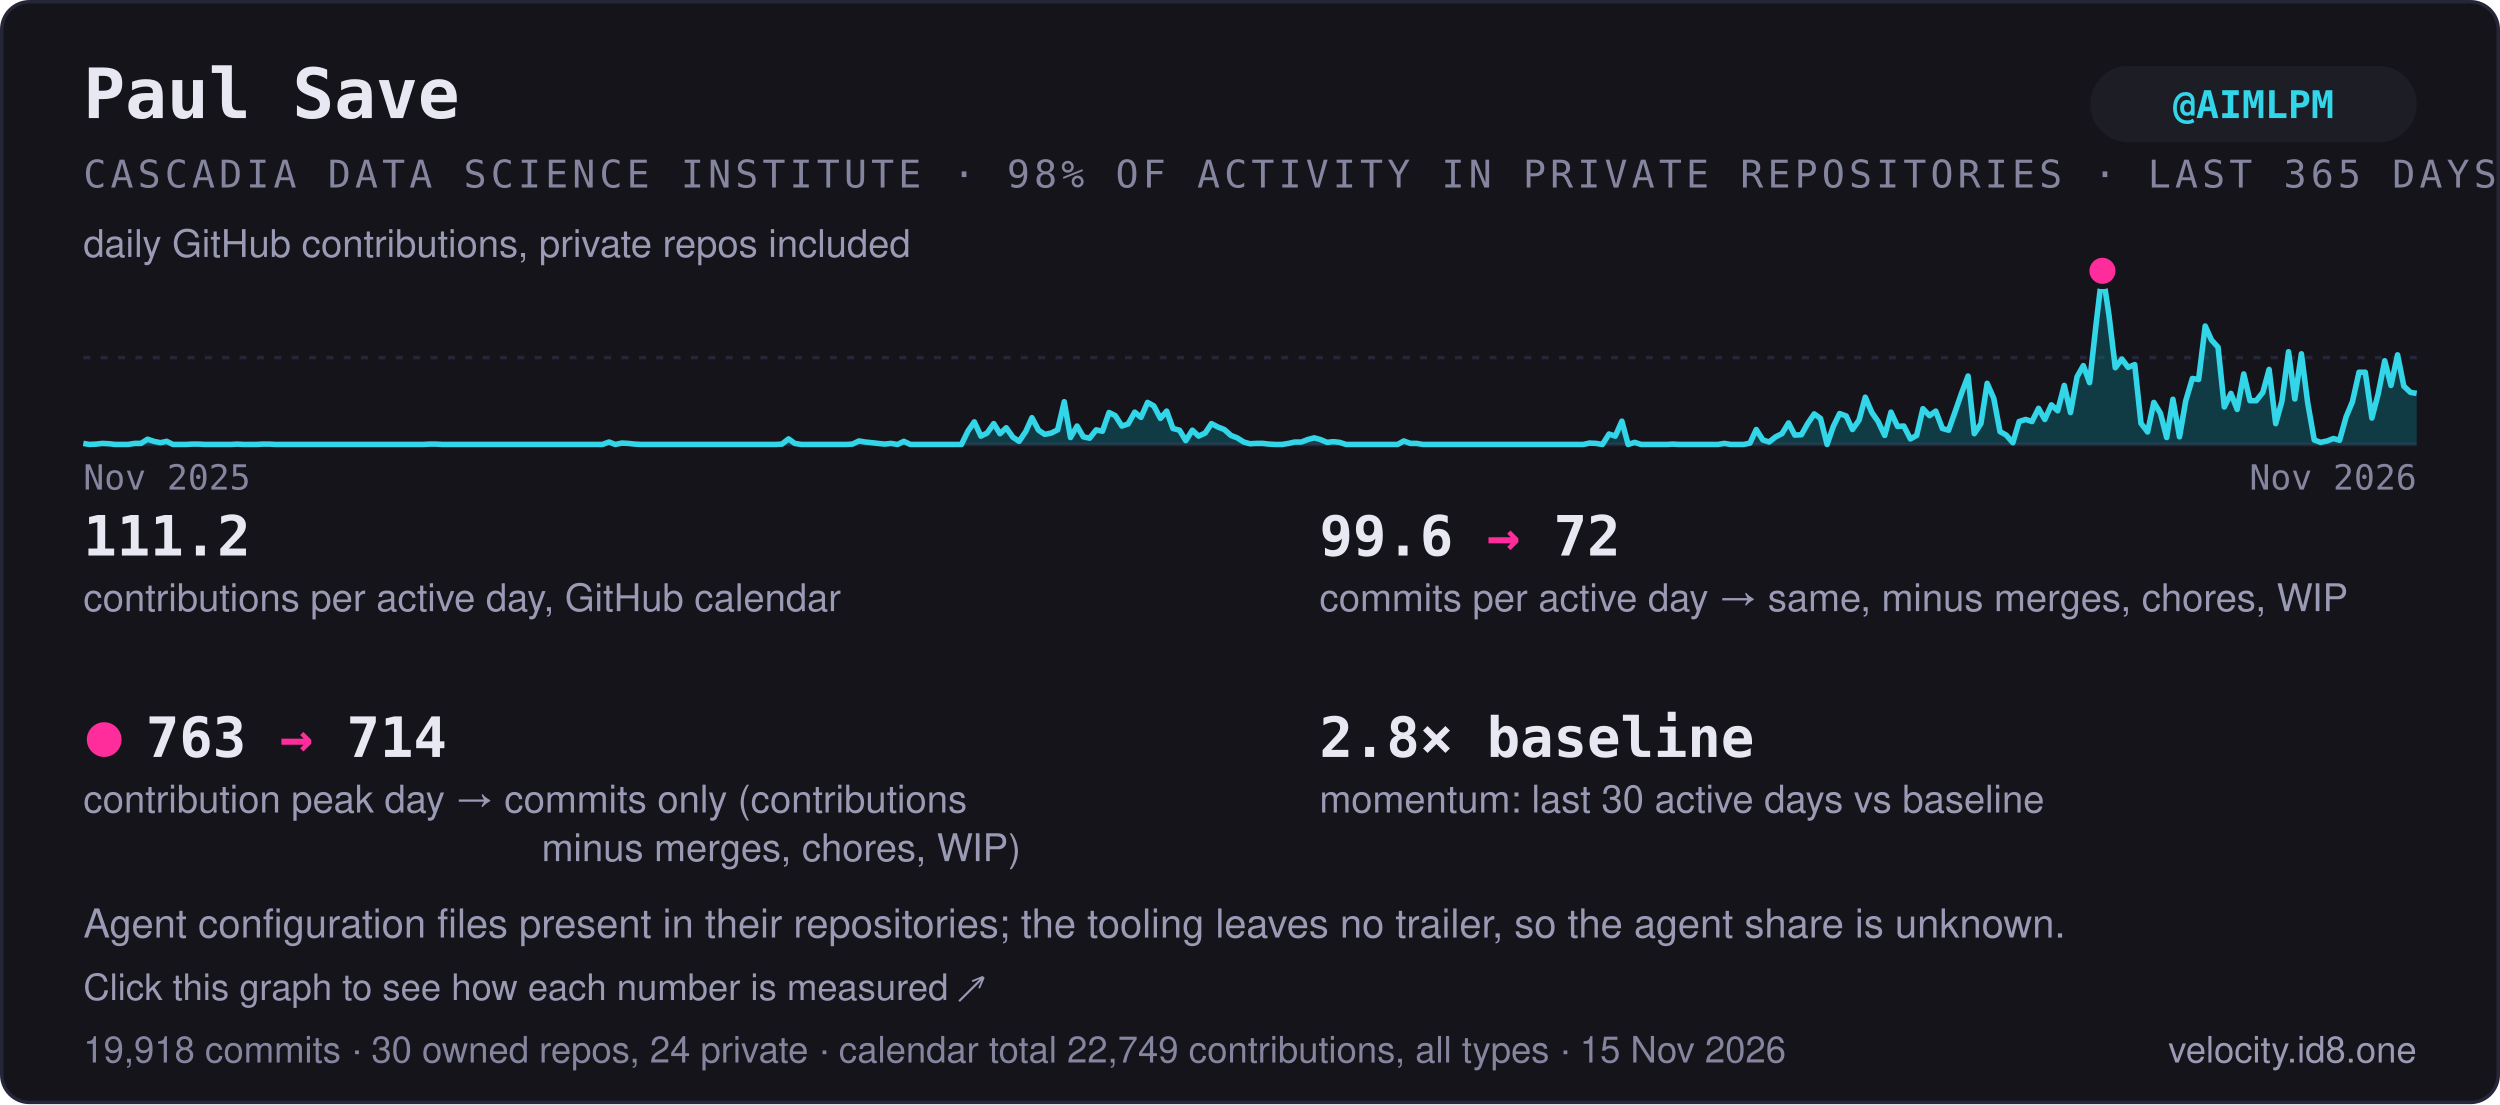
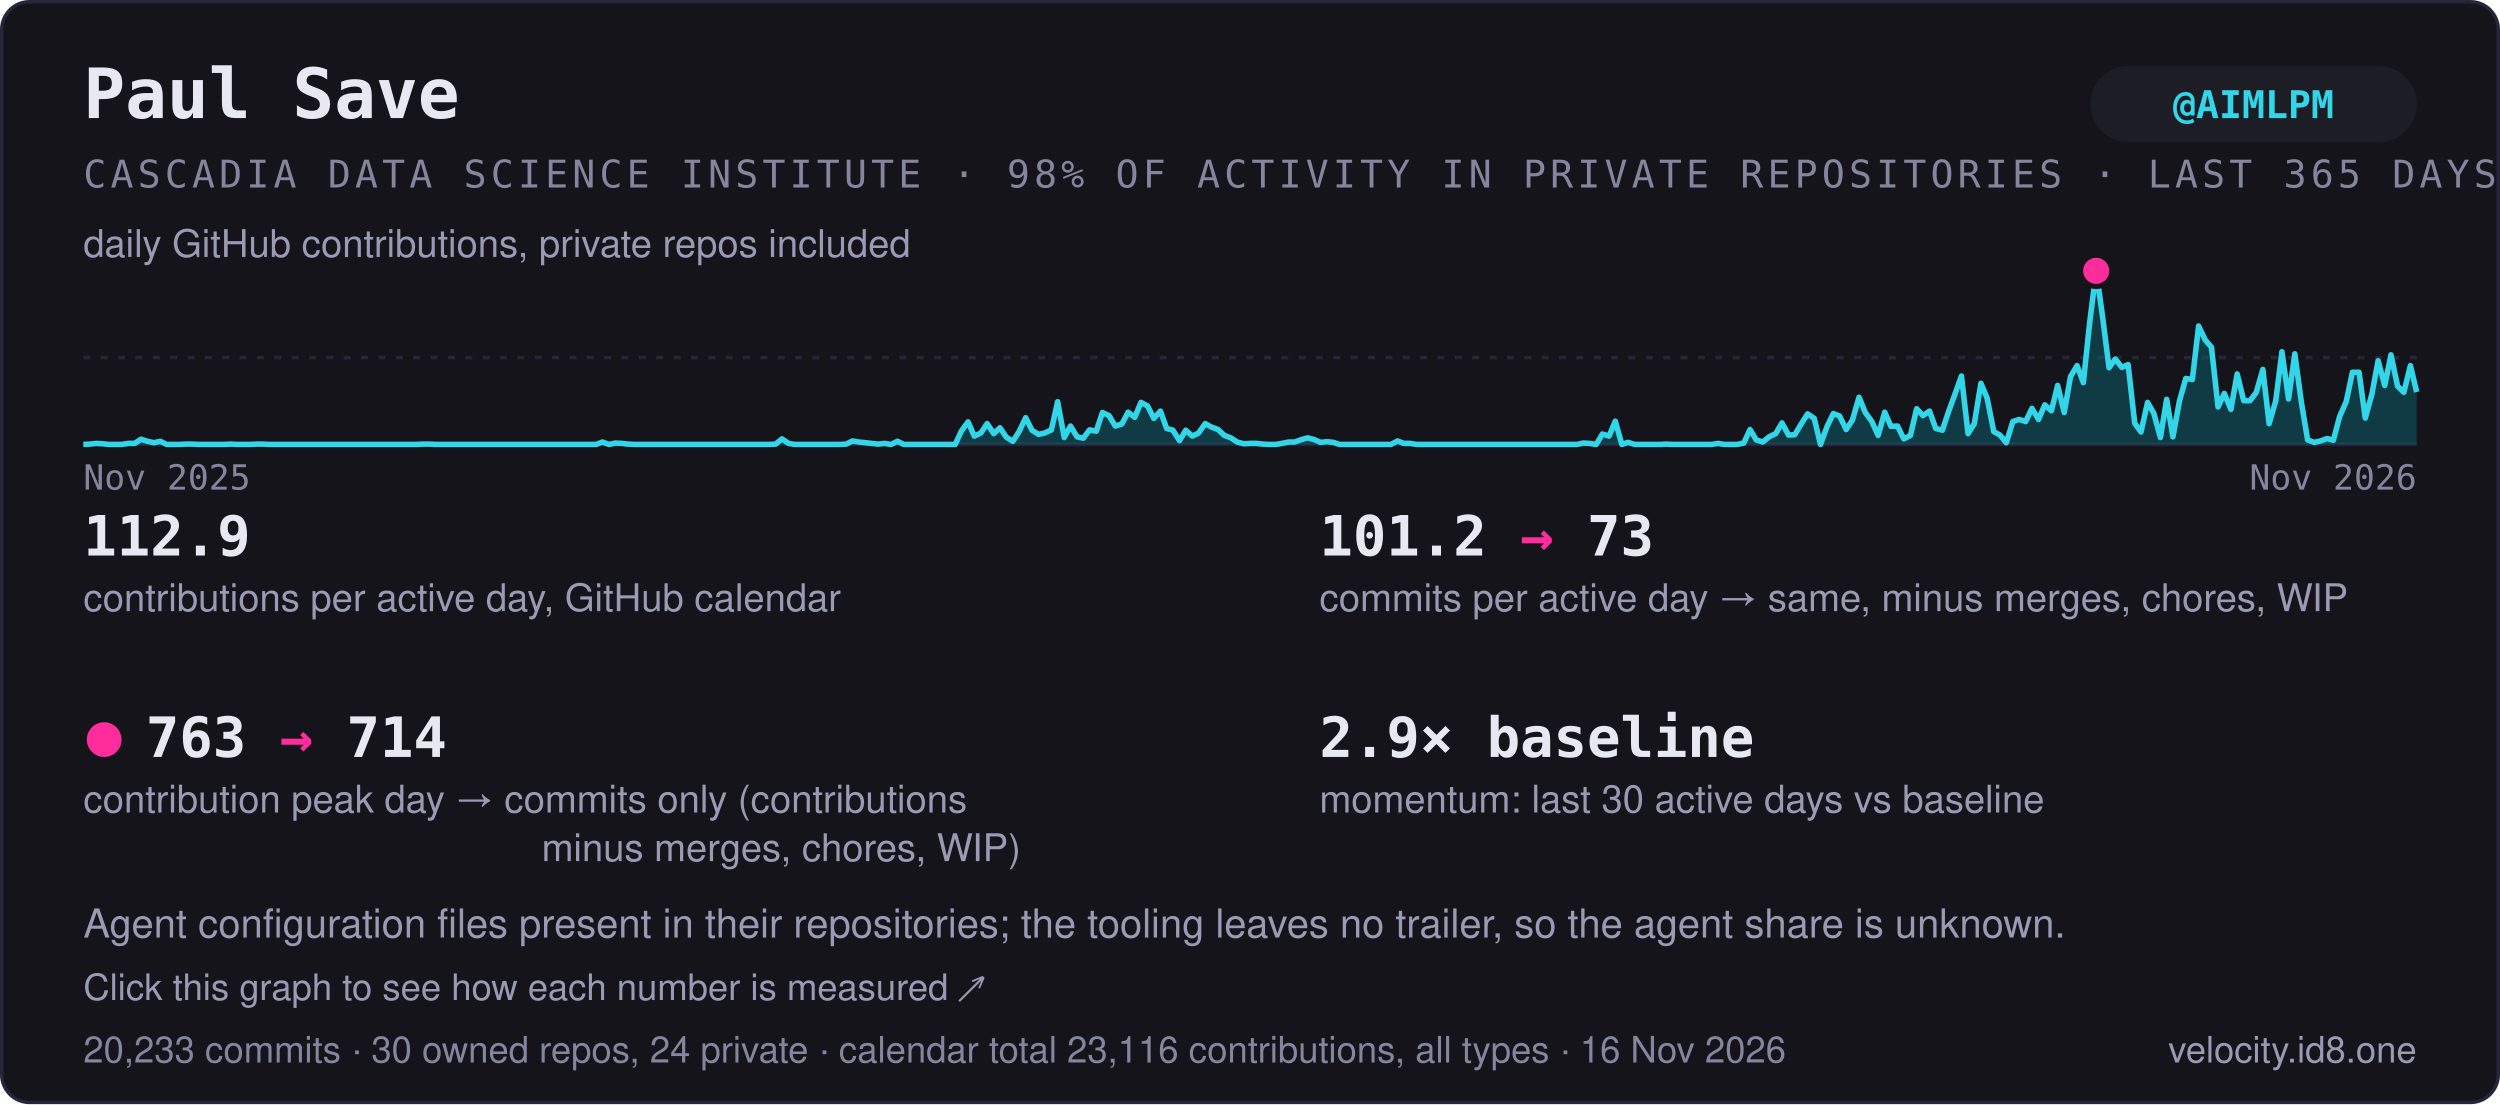
<svg xmlns="http://www.w3.org/2000/svg" width="720" height="318" viewBox="0 0 720 318" role="img" aria-label="Paul Save: Velocity Graph">
  <rect x="0.5" y="0.5" width="719" height="317" rx="8" fill="#14141A" stroke="#26263A" />
  <text x="24" y="34" font-family="Departure Mono, JetBrains Mono, ui-monospace, Menlo, monospace" font-size="20" font-weight="700" fill="#E8E8F2">Paul Save</text>
  <text x="24" y="54" font-family="Departure Mono, JetBrains Mono, ui-monospace, Menlo, monospace" font-size="11" letter-spacing="1.2" fill="#8585A0">CASCADIA DATA SCIENCE INSTITUTE · 98% OF ACTIVITY IN PRIVATE REPOSITORIES · LAST 365 DAYS</text>
  <rect x="602" y="19" width="94" height="22" rx="11" fill="#1D1D26" />
  <text x="649" y="34" text-anchor="middle" font-family="Departure Mono, JetBrains Mono, ui-monospace, Menlo, monospace" font-size="11" font-weight="600" fill="#33D6E8">@AIMLPM</text>
  <line x1="24" x2="696" y1="128" y2="128" stroke="#26263A" />
  <line x1="24" x2="696" y1="103.0" y2="103.0" stroke="#26263A" stroke-dasharray="2 3" />
-   <path d="M24.0,127.7 L25.8,128.0 L27.7,127.9 L29.5,127.7 L31.4,127.8 L33.2,128.0 L35.1,128.0 L36.9,128.0 L38.8,127.7 L40.6,127.7 L42.5,126.5 L44.3,127.1 L46.2,127.5 L48.0,127.1 L49.8,128.0 L51.7,128.0 L53.5,128.0 L55.4,127.9 L57.2,127.9 L59.1,128.0 L60.9,128.0 L62.8,128.0 L64.6,128.0 L66.5,128.0 L68.3,127.9 L70.2,128.0 L72.0,128.0 L73.8,128.0 L75.7,127.9 L77.5,127.9 L79.4,128.0 L81.2,128.0 L83.1,128.0 L84.9,128.0 L86.8,128.0 L88.6,128.0 L90.5,128.0 L92.3,128.0 L94.2,128.0 L96.0,128.0 L97.8,128.0 L99.7,128.0 L101.5,128.0 L103.4,128.0 L105.2,128.0 L107.1,128.0 L108.9,128.0 L110.8,128.0 L112.6,128.0 L114.5,128.0 L116.3,128.0 L118.2,128.0 L120.0,128.0 L121.8,128.0 L123.7,127.9 L125.5,127.9 L127.4,128.0 L129.2,128.0 L131.1,128.0 L132.9,128.0 L134.8,128.0 L136.6,128.0 L138.5,128.0 L140.3,128.0 L142.2,128.0 L144.0,128.0 L145.8,128.0 L147.7,128.0 L149.5,128.0 L151.4,128.0 L153.2,128.0 L155.1,128.0 L156.9,128.0 L158.8,128.0 L160.6,128.0 L162.5,128.0 L164.3,128.0 L166.2,128.0 L168.0,128.0 L169.8,128.0 L171.7,128.0 L173.5,128.0 L175.4,127.3 L177.2,128.0 L179.1,127.6 L180.9,127.7 L182.8,127.9 L184.6,128.0 L186.5,128.0 L188.3,128.0 L190.2,128.0 L192.0,128.0 L193.8,128.0 L195.7,128.0 L197.5,128.0 L199.4,128.0 L201.2,128.0 L203.1,128.0 L204.9,128.0 L206.8,128.0 L208.6,128.0 L210.5,128.0 L212.3,128.0 L214.2,128.0 L216.0,128.0 L217.8,128.0 L219.7,128.0 L221.5,128.0 L223.4,128.0 L225.2,127.9 L227.1,126.4 L228.9,127.7 L230.8,128.0 L232.6,128.0 L234.5,128.0 L236.3,128.0 L238.2,128.0 L240.0,128.0 L241.8,128.0 L243.7,128.0 L245.5,127.9 L247.4,127.0 L249.2,127.3 L251.1,127.5 L252.9,127.7 L254.8,127.9 L256.6,127.7 L258.5,128.0 L260.3,127.1 L262.2,128.0 L264.0,128.0 L265.8,128.0 L267.7,128.0 L269.5,128.0 L271.4,128.0 L273.2,128.0 L275.1,128.0 L276.9,128.0 L278.8,124.1 L280.6,121.5 L282.5,125.6 L284.3,124.7 L286.2,122.0 L288.0,124.9 L289.8,123.2 L291.7,125.9 L293.5,127.1 L295.4,124.3 L297.2,120.3 L299.1,123.9 L300.9,125.1 L302.8,124.7 L304.6,123.8 L306.5,115.7 L308.3,126.0 L310.2,122.7 L312.0,125.8 L313.8,126.2 L315.7,123.8 L317.5,124.2 L319.4,118.8 L321.2,119.7 L323.1,122.7 L324.9,122.1 L326.8,118.7 L328.6,120.2 L330.5,115.9 L332.3,116.9 L334.2,120.5 L336.0,118.4 L337.8,123.4 L339.7,123.9 L341.5,126.9 L343.4,123.9 L345.2,125.6 L347.1,124.7 L348.9,122.0 L350.8,123.0 L352.6,123.7 L354.5,125.4 L356.3,126.1 L358.2,127.3 L360.0,127.8 L361.8,127.7 L363.7,127.7 L365.5,127.9 L367.4,128.0 L369.2,128.0 L371.1,127.7 L372.9,127.3 L374.8,127.3 L376.6,126.6 L378.5,126.1 L380.3,126.6 L382.2,127.4 L384.0,127.2 L385.8,127.4 L387.7,128.0 L389.5,128.0 L391.4,128.0 L393.2,128.0 L395.1,128.0 L396.9,128.0 L398.8,128.0 L400.6,128.0 L402.5,128.0 L404.3,127.0 L406.2,127.7 L408.0,127.7 L409.8,128.0 L411.7,128.0 L413.5,128.0 L415.4,128.0 L417.2,128.0 L419.1,128.0 L420.9,128.0 L422.8,128.0 L424.6,128.0 L426.5,128.0 L428.3,128.0 L430.2,128.0 L432.0,128.0 L433.8,128.0 L435.7,128.0 L437.5,128.0 L439.4,128.0 L441.2,128.0 L443.1,128.0 L444.9,128.0 L446.8,128.0 L448.6,128.0 L450.5,128.0 L452.3,128.0 L454.2,128.0 L456.0,128.0 L457.8,127.6 L459.7,127.7 L461.5,128.0 L463.4,125.0 L465.2,125.6 L467.1,121.3 L468.9,128.0 L470.8,127.4 L472.6,128.0 L474.5,128.0 L476.3,128.0 L478.2,128.0 L480.0,128.0 L481.8,127.9 L483.7,128.0 L485.5,128.0 L487.4,128.0 L489.2,128.0 L491.1,128.0 L492.9,128.0 L494.8,128.0 L496.6,127.7 L498.5,128.0 L500.3,128.0 L502.2,128.0 L504.0,127.6 L505.8,123.7 L507.7,126.7 L509.5,127.3 L511.4,125.8 L513.2,124.9 L515.1,121.8 L516.9,125.3 L518.8,125.2 L520.6,122.0 L522.5,119.2 L524.3,120.5 L526.2,128.0 L528.0,122.8 L529.8,119.1 L531.7,119.8 L533.5,123.7 L535.4,121.0 L537.2,114.4 L539.1,118.8 L540.9,121.4 L542.8,125.4 L544.6,118.7 L546.5,122.8 L548.3,122.7 L550.2,126.4 L552.0,125.4 L553.8,117.7 L555.7,119.7 L557.5,118.4 L559.4,123.4 L561.2,123.9 L563.1,118.5 L564.9,113.3 L566.8,108.3 L568.6,124.9 L570.5,122.0 L572.3,110.4 L574.2,114.7 L576.0,124.3 L577.8,125.3 L579.7,127.5 L581.5,121.4 L583.4,120.8 L585.2,121.4 L587.1,117.6 L588.9,120.8 L590.8,116.6 L592.6,118.3 L594.5,111.0 L596.3,118.8 L598.2,108.5 L600.0,105.3 L601.8,110.2 L603.7,93.1 L605.5,78.0 L607.4,90.9 L609.2,105.9 L611.1,103.4 L612.9,105.8 L614.8,105.0 L616.6,121.9 L618.5,124.4 L620.3,115.9 L622.2,119.0 L624.0,126.0 L625.8,115.0 L627.7,125.8 L629.5,115.4 L631.4,109.0 L633.2,109.3 L635.1,93.9 L636.9,97.9 L638.8,100.0 L640.6,117.2 L642.5,113.3 L644.3,117.9 L646.2,107.7 L648.0,115.4 L649.8,115.4 L651.7,113.0 L653.5,106.4 L655.4,122.0 L657.2,115.5 L659.1,101.3 L660.9,114.9 L662.8,101.9 L664.6,115.9 L666.5,126.7 L668.3,127.4 L670.2,127.0 L672.0,126.3 L673.8,126.8 L675.7,120.0 L677.5,115.7 L679.4,107.2 L681.2,107.2 L683.1,120.4 L684.9,113.5 L686.8,103.9 L688.6,111.0 L690.5,102.2 L692.3,111.2 L694.2,113.0 L696.0,113.3 L696.0,128 L24,128 Z" fill="#0F6B78" fill-opacity="0.45" />
-   <path d="M24.0,127.7 L25.8,128.0 L27.7,127.9 L29.5,127.7 L31.4,127.8 L33.2,128.0 L35.1,128.0 L36.9,128.0 L38.8,127.7 L40.6,127.7 L42.5,126.5 L44.3,127.1 L46.2,127.5 L48.0,127.1 L49.8,128.0 L51.7,128.0 L53.5,128.0 L55.4,127.9 L57.2,127.9 L59.1,128.0 L60.9,128.0 L62.8,128.0 L64.6,128.0 L66.5,128.0 L68.3,127.9 L70.2,128.0 L72.0,128.0 L73.8,128.0 L75.7,127.9 L77.5,127.9 L79.4,128.0 L81.2,128.0 L83.1,128.0 L84.9,128.0 L86.8,128.0 L88.6,128.0 L90.5,128.0 L92.3,128.0 L94.2,128.0 L96.0,128.0 L97.8,128.0 L99.7,128.0 L101.5,128.0 L103.4,128.0 L105.2,128.0 L107.1,128.0 L108.9,128.0 L110.8,128.0 L112.6,128.0 L114.5,128.0 L116.3,128.0 L118.2,128.0 L120.0,128.0 L121.8,128.0 L123.7,127.9 L125.5,127.9 L127.4,128.0 L129.2,128.0 L131.1,128.0 L132.9,128.0 L134.8,128.0 L136.6,128.0 L138.5,128.0 L140.3,128.0 L142.2,128.0 L144.0,128.0 L145.8,128.0 L147.7,128.0 L149.5,128.0 L151.4,128.0 L153.2,128.0 L155.1,128.0 L156.9,128.0 L158.8,128.0 L160.6,128.0 L162.5,128.0 L164.3,128.0 L166.2,128.0 L168.0,128.0 L169.8,128.0 L171.7,128.0 L173.5,128.0 L175.4,127.3 L177.2,128.0 L179.1,127.6 L180.9,127.7 L182.8,127.9 L184.6,128.0 L186.5,128.0 L188.3,128.0 L190.2,128.0 L192.0,128.0 L193.8,128.0 L195.7,128.0 L197.5,128.0 L199.4,128.0 L201.2,128.0 L203.1,128.0 L204.9,128.0 L206.8,128.0 L208.6,128.0 L210.5,128.0 L212.3,128.0 L214.2,128.0 L216.0,128.0 L217.8,128.0 L219.7,128.0 L221.5,128.0 L223.4,128.0 L225.2,127.9 L227.1,126.4 L228.9,127.7 L230.8,128.0 L232.6,128.0 L234.5,128.0 L236.3,128.0 L238.2,128.0 L240.0,128.0 L241.8,128.0 L243.7,128.0 L245.5,127.9 L247.4,127.0 L249.2,127.3 L251.1,127.5 L252.9,127.7 L254.8,127.9 L256.6,127.7 L258.5,128.0 L260.3,127.1 L262.2,128.0 L264.0,128.0 L265.8,128.0 L267.7,128.0 L269.5,128.0 L271.4,128.0 L273.2,128.0 L275.1,128.0 L276.9,128.0 L278.8,124.1 L280.6,121.5 L282.5,125.6 L284.3,124.7 L286.2,122.0 L288.0,124.9 L289.8,123.2 L291.7,125.9 L293.5,127.1 L295.4,124.3 L297.2,120.3 L299.1,123.9 L300.9,125.1 L302.8,124.7 L304.6,123.8 L306.5,115.7 L308.3,126.0 L310.2,122.7 L312.0,125.8 L313.8,126.2 L315.7,123.8 L317.5,124.2 L319.4,118.8 L321.2,119.7 L323.1,122.7 L324.9,122.1 L326.8,118.7 L328.6,120.2 L330.5,115.9 L332.3,116.9 L334.2,120.5 L336.0,118.4 L337.8,123.4 L339.7,123.9 L341.5,126.9 L343.4,123.9 L345.2,125.6 L347.1,124.7 L348.9,122.0 L350.8,123.0 L352.6,123.7 L354.5,125.4 L356.3,126.1 L358.2,127.3 L360.0,127.8 L361.8,127.7 L363.7,127.7 L365.5,127.9 L367.4,128.0 L369.2,128.0 L371.1,127.7 L372.9,127.3 L374.8,127.3 L376.6,126.6 L378.5,126.1 L380.3,126.6 L382.2,127.4 L384.0,127.2 L385.8,127.4 L387.7,128.0 L389.5,128.0 L391.4,128.0 L393.2,128.0 L395.1,128.0 L396.9,128.0 L398.8,128.0 L400.6,128.0 L402.5,128.0 L404.3,127.0 L406.2,127.7 L408.0,127.7 L409.8,128.0 L411.7,128.0 L413.5,128.0 L415.4,128.0 L417.2,128.0 L419.1,128.0 L420.9,128.0 L422.8,128.0 L424.6,128.0 L426.5,128.0 L428.3,128.0 L430.2,128.0 L432.0,128.0 L433.8,128.0 L435.7,128.0 L437.5,128.0 L439.4,128.0 L441.2,128.0 L443.1,128.0 L444.9,128.0 L446.8,128.0 L448.6,128.0 L450.5,128.0 L452.3,128.0 L454.2,128.0 L456.0,128.0 L457.8,127.6 L459.7,127.7 L461.5,128.0 L463.4,125.0 L465.2,125.6 L467.1,121.3 L468.9,128.0 L470.8,127.4 L472.6,128.0 L474.5,128.0 L476.3,128.0 L478.2,128.0 L480.0,128.0 L481.8,127.9 L483.7,128.0 L485.5,128.0 L487.4,128.0 L489.2,128.0 L491.1,128.0 L492.9,128.0 L494.8,128.0 L496.6,127.7 L498.5,128.0 L500.3,128.0 L502.2,128.0 L504.0,127.6 L505.8,123.7 L507.7,126.7 L509.5,127.3 L511.4,125.8 L513.2,124.9 L515.1,121.8 L516.9,125.3 L518.8,125.2 L520.6,122.0 L522.5,119.2 L524.3,120.5 L526.2,128.0 L528.0,122.8 L529.8,119.1 L531.7,119.8 L533.5,123.7 L535.4,121.0 L537.2,114.4 L539.1,118.8 L540.9,121.4 L542.8,125.4 L544.6,118.7 L546.5,122.8 L548.3,122.7 L550.2,126.4 L552.0,125.4 L553.8,117.7 L555.7,119.7 L557.5,118.4 L559.4,123.4 L561.2,123.9 L563.1,118.5 L564.9,113.3 L566.8,108.3 L568.6,124.9 L570.5,122.0 L572.3,110.4 L574.2,114.7 L576.0,124.3 L577.8,125.3 L579.7,127.5 L581.5,121.4 L583.4,120.8 L585.2,121.4 L587.1,117.6 L588.9,120.8 L590.8,116.6 L592.6,118.3 L594.5,111.0 L596.3,118.8 L598.2,108.5 L600.0,105.3 L601.8,110.2 L603.7,93.1 L605.5,78.0 L607.4,90.9 L609.2,105.9 L611.1,103.4 L612.9,105.8 L614.8,105.0 L616.6,121.9 L618.5,124.4 L620.3,115.9 L622.2,119.0 L624.0,126.0 L625.8,115.0 L627.7,125.8 L629.5,115.4 L631.4,109.0 L633.2,109.3 L635.1,93.9 L636.9,97.9 L638.8,100.0 L640.6,117.2 L642.5,113.3 L644.3,117.9 L646.2,107.7 L648.0,115.4 L649.8,115.4 L651.7,113.0 L653.5,106.4 L655.4,122.0 L657.2,115.5 L659.1,101.3 L660.9,114.9 L662.8,101.9 L664.6,115.9 L666.5,126.7 L668.3,127.4 L670.2,127.0 L672.0,126.3 L673.8,126.8 L675.7,120.0 L677.5,115.7 L679.4,107.2 L681.2,107.2 L683.1,120.4 L684.9,113.5 L686.8,103.9 L688.6,111.0 L690.5,102.2 L692.3,111.2 L694.2,113.0 L696.0,113.3" fill="none" stroke="#33D6E8" stroke-width="1.6" stroke-linejoin="round" />
-   <circle cx="605.5" cy="78.0" r="4.5" fill="#FF2D9C" stroke="#14141A" stroke-width="1.5" />
+   <path d="M24.0,128.0 L25.8,127.9 L27.7,127.7 L29.5,127.8 L31.4,128.0 L33.2,128.0 L35.1,128.0 L36.9,127.7 L38.8,127.7 L40.6,126.5 L42.5,127.1 L44.3,127.5 L46.2,127.1 L48.0,128.0 L49.8,128.0 L51.7,128.0 L53.5,127.9 L55.4,127.9 L57.2,128.0 L59.1,128.0 L60.9,128.0 L62.8,128.0 L64.6,128.0 L66.5,127.9 L68.3,128.0 L70.2,128.0 L72.0,128.0 L73.8,127.9 L75.7,127.9 L77.5,128.0 L79.4,128.0 L81.2,128.0 L83.1,128.0 L84.9,128.0 L86.8,128.0 L88.6,128.0 L90.5,128.0 L92.3,128.0 L94.2,128.0 L96.0,128.0 L97.8,128.0 L99.7,128.0 L101.5,128.0 L103.4,128.0 L105.2,128.0 L107.1,128.0 L108.9,128.0 L110.8,128.0 L112.6,128.0 L114.5,128.0 L116.3,128.0 L118.2,128.0 L120.0,128.0 L121.8,127.9 L123.7,127.9 L125.5,128.0 L127.4,128.0 L129.2,128.0 L131.1,128.0 L132.9,128.0 L134.8,128.0 L136.6,128.0 L138.5,128.0 L140.3,128.0 L142.2,128.0 L144.0,128.0 L145.8,128.0 L147.7,128.0 L149.5,128.0 L151.4,128.0 L153.2,128.0 L155.1,128.0 L156.9,128.0 L158.8,128.0 L160.6,128.0 L162.5,128.0 L164.3,128.0 L166.2,128.0 L168.0,128.0 L169.8,128.0 L171.7,128.0 L173.5,127.3 L175.4,128.0 L177.2,127.6 L179.1,127.7 L180.9,127.9 L182.8,128.0 L184.6,128.0 L186.5,128.0 L188.3,128.0 L190.2,128.0 L192.0,128.0 L193.8,128.0 L195.7,128.0 L197.5,128.0 L199.4,128.0 L201.2,128.0 L203.1,128.0 L204.9,128.0 L206.8,128.0 L208.6,128.0 L210.5,128.0 L212.3,128.0 L214.2,128.0 L216.0,128.0 L217.8,128.0 L219.7,128.0 L221.5,128.0 L223.4,127.9 L225.2,126.4 L227.1,127.7 L228.9,128.0 L230.8,128.0 L232.6,128.0 L234.5,128.0 L236.3,128.0 L238.2,128.0 L240.0,128.0 L241.8,128.0 L243.7,127.9 L245.5,127.0 L247.4,127.3 L249.2,127.5 L251.1,127.7 L252.9,127.9 L254.8,127.7 L256.6,128.0 L258.5,127.1 L260.3,128.0 L262.2,128.0 L264.0,128.0 L265.8,128.0 L267.7,128.0 L269.5,128.0 L271.4,128.0 L273.2,128.0 L275.1,128.0 L276.9,124.1 L278.8,121.5 L280.6,125.6 L282.5,124.7 L284.3,122.0 L286.2,124.9 L288.0,123.2 L289.8,125.9 L291.7,127.1 L293.5,124.3 L295.4,120.3 L297.2,123.9 L299.1,125.1 L300.9,124.7 L302.8,123.8 L304.6,115.7 L306.5,126.0 L308.3,122.7 L310.2,125.8 L312.0,126.2 L313.8,123.8 L315.7,124.2 L317.5,118.8 L319.4,119.7 L321.2,122.7 L323.1,122.1 L324.9,118.7 L326.8,120.2 L328.6,115.9 L330.5,116.9 L332.3,120.5 L334.2,118.4 L336.0,123.4 L337.8,123.9 L339.7,126.9 L341.5,123.9 L343.4,125.6 L345.2,124.7 L347.1,122.0 L348.9,123.0 L350.8,123.7 L352.6,125.4 L354.5,126.1 L356.3,127.3 L358.2,127.8 L360.0,127.7 L361.8,127.7 L363.7,127.9 L365.5,128.0 L367.4,128.0 L369.2,127.7 L371.1,127.3 L372.9,127.3 L374.8,126.6 L376.6,126.1 L378.5,126.6 L380.3,127.4 L382.2,127.2 L384.0,127.4 L385.8,128.0 L387.7,128.0 L389.5,128.0 L391.4,128.0 L393.2,128.0 L395.1,128.0 L396.9,128.0 L398.8,128.0 L400.6,128.0 L402.5,127.0 L404.3,127.7 L406.2,127.7 L408.0,128.0 L409.8,128.0 L411.7,128.0 L413.5,128.0 L415.4,128.0 L417.2,128.0 L419.1,128.0 L420.9,128.0 L422.8,128.0 L424.6,128.0 L426.5,128.0 L428.3,128.0 L430.2,128.0 L432.0,128.0 L433.8,128.0 L435.7,128.0 L437.5,128.0 L439.4,128.0 L441.2,128.0 L443.1,128.0 L444.9,128.0 L446.8,128.0 L448.6,128.0 L450.5,128.0 L452.3,128.0 L454.2,128.0 L456.0,127.6 L457.8,127.7 L459.7,128.0 L461.5,125.0 L463.4,125.6 L465.2,121.3 L467.1,128.0 L468.9,127.4 L470.8,128.0 L472.6,128.0 L474.5,128.0 L476.3,128.0 L478.2,128.0 L480.0,127.9 L481.8,128.0 L483.7,128.0 L485.5,128.0 L487.4,128.0 L489.2,128.0 L491.1,128.0 L492.9,128.0 L494.8,127.7 L496.6,128.0 L498.5,128.0 L500.3,128.0 L502.2,127.6 L504.0,123.7 L505.8,126.7 L507.7,127.3 L509.5,125.8 L511.4,124.9 L513.2,121.8 L515.1,125.3 L516.9,125.2 L518.8,122.0 L520.6,119.2 L522.5,120.5 L524.3,128.0 L526.2,122.8 L528.0,119.1 L529.8,119.8 L531.7,123.7 L533.5,121.0 L535.4,114.4 L537.2,118.8 L539.1,121.4 L540.9,125.4 L542.8,118.7 L544.6,122.8 L546.5,122.7 L548.3,126.4 L550.2,125.4 L552.0,117.7 L553.8,119.7 L555.7,118.4 L557.5,123.4 L559.4,123.9 L561.2,118.5 L563.1,113.3 L564.9,108.3 L566.8,124.9 L568.6,122.0 L570.5,110.4 L572.3,114.7 L574.2,124.3 L576.0,125.3 L577.8,127.5 L579.7,121.4 L581.5,120.8 L583.4,121.4 L585.2,117.6 L587.1,120.8 L588.9,116.6 L590.8,118.3 L592.6,111.0 L594.5,118.8 L596.3,108.5 L598.2,105.3 L600.0,110.2 L601.8,93.1 L603.7,78.0 L605.5,90.9 L607.4,105.9 L609.2,103.4 L611.1,105.8 L612.9,105.0 L614.8,121.9 L616.6,124.4 L618.5,115.9 L620.3,119.0 L622.2,126.0 L624.0,115.0 L625.8,125.8 L627.7,115.4 L629.5,109.0 L631.4,109.3 L633.2,93.9 L635.1,97.9 L636.9,100.0 L638.8,117.2 L640.6,113.3 L642.5,117.9 L644.3,107.7 L646.2,115.4 L648.0,115.4 L649.8,113.0 L651.7,106.4 L653.5,122.0 L655.4,115.5 L657.2,101.3 L659.1,114.9 L660.9,101.9 L662.8,115.9 L664.6,126.7 L666.5,127.4 L668.3,127.0 L670.2,126.3 L672.0,126.8 L673.8,120.0 L675.7,115.7 L677.5,107.2 L679.4,107.2 L681.2,120.4 L683.1,113.5 L684.9,103.9 L686.8,111.0 L688.6,102.2 L690.5,111.2 L692.3,113.0 L694.2,105.3 L696.0,112.9 L696.0,128 L24,128 Z" fill="#0F6B78" fill-opacity="0.45" />
+   <path d="M24.0,128.0 L25.8,127.9 L27.7,127.7 L29.5,127.8 L31.4,128.0 L33.2,128.0 L35.1,128.0 L36.9,127.7 L38.8,127.7 L40.6,126.5 L42.5,127.1 L44.3,127.5 L46.2,127.1 L48.0,128.0 L49.8,128.0 L51.7,128.0 L53.5,127.9 L55.4,127.9 L57.2,128.0 L59.1,128.0 L60.9,128.0 L62.8,128.0 L64.6,128.0 L66.5,127.9 L68.3,128.0 L70.2,128.0 L72.0,128.0 L73.8,127.9 L75.7,127.9 L77.5,128.0 L79.4,128.0 L81.2,128.0 L83.1,128.0 L84.9,128.0 L86.8,128.0 L88.6,128.0 L90.5,128.0 L92.3,128.0 L94.2,128.0 L96.0,128.0 L97.8,128.0 L99.7,128.0 L101.5,128.0 L103.4,128.0 L105.2,128.0 L107.1,128.0 L108.9,128.0 L110.8,128.0 L112.6,128.0 L114.5,128.0 L116.3,128.0 L118.2,128.0 L120.0,128.0 L121.8,127.9 L123.7,127.9 L125.5,128.0 L127.4,128.0 L129.2,128.0 L131.1,128.0 L132.9,128.0 L134.8,128.0 L136.6,128.0 L138.5,128.0 L140.3,128.0 L142.2,128.0 L144.0,128.0 L145.8,128.0 L147.7,128.0 L149.5,128.0 L151.4,128.0 L153.2,128.0 L155.1,128.0 L156.9,128.0 L158.8,128.0 L160.6,128.0 L162.5,128.0 L164.3,128.0 L166.2,128.0 L168.0,128.0 L169.8,128.0 L171.7,128.0 L173.5,127.3 L175.4,128.0 L177.2,127.6 L179.1,127.7 L180.9,127.9 L182.8,128.0 L184.6,128.0 L186.5,128.0 L188.3,128.0 L190.2,128.0 L192.0,128.0 L193.8,128.0 L195.7,128.0 L197.5,128.0 L199.4,128.0 L201.2,128.0 L203.1,128.0 L204.9,128.0 L206.8,128.0 L208.6,128.0 L210.5,128.0 L212.3,128.0 L214.2,128.0 L216.0,128.0 L217.8,128.0 L219.7,128.0 L221.5,128.0 L223.4,127.9 L225.2,126.4 L227.1,127.7 L228.9,128.0 L230.8,128.0 L232.6,128.0 L234.5,128.0 L236.3,128.0 L238.2,128.0 L240.0,128.0 L241.8,128.0 L243.7,127.9 L245.5,127.0 L247.4,127.3 L249.2,127.5 L251.1,127.7 L252.9,127.9 L254.8,127.7 L256.6,128.0 L258.5,127.1 L260.3,128.0 L262.2,128.0 L264.0,128.0 L265.8,128.0 L267.7,128.0 L269.5,128.0 L271.4,128.0 L273.2,128.0 L275.1,128.0 L276.9,124.1 L278.8,121.5 L280.6,125.6 L282.5,124.7 L284.3,122.0 L286.2,124.9 L288.0,123.2 L289.8,125.9 L291.7,127.1 L293.5,124.3 L295.4,120.3 L297.2,123.9 L299.1,125.1 L300.9,124.7 L302.8,123.8 L304.6,115.7 L306.5,126.0 L308.3,122.7 L310.2,125.8 L312.0,126.2 L313.8,123.8 L315.7,124.2 L317.5,118.8 L319.4,119.7 L321.2,122.7 L323.1,122.1 L324.9,118.7 L326.8,120.2 L328.6,115.9 L330.5,116.9 L332.3,120.5 L334.2,118.4 L336.0,123.4 L337.8,123.9 L339.7,126.9 L341.5,123.9 L343.4,125.6 L345.2,124.7 L347.1,122.0 L348.9,123.0 L350.8,123.7 L352.6,125.4 L354.5,126.1 L356.3,127.3 L358.2,127.8 L360.0,127.7 L361.8,127.7 L363.7,127.9 L365.5,128.0 L367.4,128.0 L369.2,127.7 L371.1,127.3 L372.9,127.3 L374.8,126.6 L376.6,126.1 L378.5,126.6 L380.3,127.4 L382.2,127.2 L384.0,127.4 L385.8,128.0 L387.7,128.0 L389.5,128.0 L391.4,128.0 L393.2,128.0 L395.1,128.0 L396.9,128.0 L398.8,128.0 L400.6,128.0 L402.5,127.0 L404.3,127.7 L406.2,127.7 L408.0,128.0 L409.8,128.0 L411.7,128.0 L413.5,128.0 L415.4,128.0 L417.2,128.0 L419.1,128.0 L420.9,128.0 L422.8,128.0 L424.6,128.0 L426.5,128.0 L428.3,128.0 L430.2,128.0 L432.0,128.0 L433.8,128.0 L435.7,128.0 L437.5,128.0 L439.4,128.0 L441.2,128.0 L443.1,128.0 L444.9,128.0 L446.8,128.0 L448.6,128.0 L450.5,128.0 L452.3,128.0 L454.2,128.0 L456.0,127.6 L457.8,127.7 L459.7,128.0 L461.5,125.0 L463.4,125.6 L465.2,121.3 L467.1,128.0 L468.9,127.4 L470.8,128.0 L472.6,128.0 L474.5,128.0 L476.3,128.0 L478.2,128.0 L480.0,127.9 L481.8,128.0 L483.7,128.0 L485.5,128.0 L487.4,128.0 L489.2,128.0 L491.1,128.0 L492.9,128.0 L494.8,127.7 L496.6,128.0 L498.5,128.0 L500.3,128.0 L502.2,127.6 L504.0,123.7 L505.8,126.7 L507.7,127.3 L509.5,125.8 L511.4,124.9 L513.2,121.8 L515.1,125.3 L516.9,125.2 L518.8,122.0 L520.6,119.2 L522.5,120.5 L524.3,128.0 L526.2,122.8 L528.0,119.1 L529.8,119.8 L531.7,123.7 L533.5,121.0 L535.4,114.4 L537.2,118.8 L539.1,121.4 L540.9,125.4 L542.8,118.7 L544.6,122.8 L546.5,122.7 L548.3,126.4 L550.2,125.4 L552.0,117.7 L553.8,119.7 L555.7,118.4 L557.5,123.4 L559.4,123.9 L561.2,118.5 L563.1,113.3 L564.9,108.3 L566.8,124.9 L568.6,122.0 L570.5,110.4 L572.3,114.7 L574.2,124.3 L576.0,125.3 L577.8,127.5 L579.7,121.4 L581.5,120.8 L583.4,121.4 L585.2,117.6 L587.1,120.8 L588.9,116.6 L590.8,118.3 L592.6,111.0 L594.5,118.8 L596.3,108.5 L598.2,105.3 L600.0,110.2 L601.8,93.1 L603.7,78.0 L605.5,90.9 L607.4,105.9 L609.2,103.4 L611.1,105.8 L612.9,105.0 L614.8,121.9 L616.6,124.4 L618.5,115.9 L620.3,119.0 L622.2,126.0 L624.0,115.0 L625.8,125.8 L627.7,115.4 L629.5,109.0 L631.4,109.3 L633.2,93.9 L635.1,97.9 L636.9,100.0 L638.8,117.2 L640.6,113.3 L642.5,117.9 L644.3,107.7 L646.2,115.4 L648.0,115.4 L649.8,113.0 L651.7,106.4 L653.5,122.0 L655.4,115.5 L657.2,101.3 L659.1,114.9 L660.9,101.9 L662.8,115.9 L664.6,126.7 L666.5,127.4 L668.3,127.0 L670.2,126.3 L672.0,126.8 L673.8,120.0 L675.7,115.7 L677.5,107.2 L679.4,107.2 L681.2,120.4 L683.1,113.5 L684.9,103.9 L686.8,111.0 L688.6,102.2 L690.5,111.2 L692.3,113.0 L694.2,105.3 L696.0,112.9" fill="none" stroke="#33D6E8" stroke-width="1.6" stroke-linejoin="round" />
+   <circle cx="603.7" cy="78.0" r="4.5" fill="#FF2D9C" stroke="#14141A" stroke-width="1.5" />
  <text x="24" y="141" font-family="Departure Mono, JetBrains Mono, ui-monospace, Menlo, monospace" font-size="10" fill="#8585A0">Nov 2025</text>
  <text x="696" y="141" text-anchor="end" font-family="Departure Mono, JetBrains Mono, ui-monospace, Menlo, monospace" font-size="10" fill="#8585A0">Nov 2026</text>
  <text x="24" y="74" font-family="-apple-system, BlinkMacSystemFont, 'Segoe UI', Helvetica, Arial, sans-serif" font-size="11" fill="#9A9AB5">daily GitHub contributions, private repos included</text>
-   <text x="24" y="160" font-family="Departure Mono, JetBrains Mono, ui-monospace, Menlo, monospace" font-size="16" font-weight="600" fill="#E8E8F2">111.2</text>
+   <text x="24" y="160" font-family="Departure Mono, JetBrains Mono, ui-monospace, Menlo, monospace" font-size="16" font-weight="600" fill="#E8E8F2">112.9</text>
  <text x="24" y="176" font-family="-apple-system, BlinkMacSystemFont, 'Segoe UI', Helvetica, Arial, sans-serif" font-size="11" fill="#9A9AB5">contributions per active day, GitHub calendar</text>
-   <text x="380" y="160" font-family="Departure Mono, JetBrains Mono, ui-monospace, Menlo, monospace" font-size="16" font-weight="600" fill="#E8E8F2">99.6 <tspan fill="#FF2D9C">→</tspan> 72</text>
+   <text x="380" y="160" font-family="Departure Mono, JetBrains Mono, ui-monospace, Menlo, monospace" font-size="16" font-weight="600" fill="#E8E8F2">101.2 <tspan fill="#FF2D9C">→</tspan> 73</text>
  <text x="380" y="176" font-family="-apple-system, BlinkMacSystemFont, 'Segoe UI', Helvetica, Arial, sans-serif" font-size="11" fill="#9A9AB5">commits per active day → same, minus merges, chores, WIP</text>
  <circle cx="30" cy="213" r="5" fill="#FF2D9C" />
  <text x="42" y="218" font-family="Departure Mono, JetBrains Mono, ui-monospace, Menlo, monospace" font-size="16" font-weight="600" fill="#E8E8F2">763 <tspan fill="#FF2D9C">→</tspan> 714</text>
  <text x="24" y="234" font-family="-apple-system, BlinkMacSystemFont, 'Segoe UI', Helvetica, Arial, sans-serif" font-size="11" fill="#9A9AB5">contribution peak day → commits only (contributions</text>
  <text x="156" y="248" font-family="-apple-system, BlinkMacSystemFont, 'Segoe UI', Helvetica, Arial, sans-serif" font-size="11" fill="#9A9AB5">minus merges, chores, WIP)</text>
-   <text x="380" y="218" font-family="Departure Mono, JetBrains Mono, ui-monospace, Menlo, monospace" font-size="16" font-weight="600" fill="#E8E8F2">2.8× baseline</text>
+   <text x="380" y="218" font-family="Departure Mono, JetBrains Mono, ui-monospace, Menlo, monospace" font-size="16" font-weight="600" fill="#E8E8F2">2.9× baseline</text>
  <text x="380" y="234" font-family="-apple-system, BlinkMacSystemFont, 'Segoe UI', Helvetica, Arial, sans-serif" font-size="11" fill="#9A9AB5">momentum: last 30 active days vs baseline</text>
  <text x="24" y="270" font-family="-apple-system, BlinkMacSystemFont, 'Segoe UI', Helvetica, Arial, sans-serif" font-size="11.5" fill="#9A9AB5">Agent configuration files present in their repositories; the tooling leaves no trailer, so the agent share is unknown.</text>
  <text x="24" y="288" font-family="-apple-system, BlinkMacSystemFont, 'Segoe UI', Helvetica, Arial, sans-serif" font-size="10.5" fill="#9A9AB5">Click this graph to see how each number is measured ↗</text>
-   <text x="24" y="306" font-family="-apple-system, BlinkMacSystemFont, 'Segoe UI', Helvetica, Arial, sans-serif" font-size="10.5" fill="#8585A0">19,918 commits · 30 owned repos, 24 private · calendar total 22,749 contributions, all types · 15 Nov 2026</text>
+   <text x="24" y="306" font-family="-apple-system, BlinkMacSystemFont, 'Segoe UI', Helvetica, Arial, sans-serif" font-size="10.5" fill="#8585A0">20,233 commits · 30 owned repos, 24 private · calendar total 23,116 contributions, all types · 16 Nov 2026</text>
  <text x="696" y="306" text-anchor="end" font-family="-apple-system, BlinkMacSystemFont, 'Segoe UI', Helvetica, Arial, sans-serif" font-size="10.5" fill="#9A9AB5">velocity.id8.one</text>
</svg>
